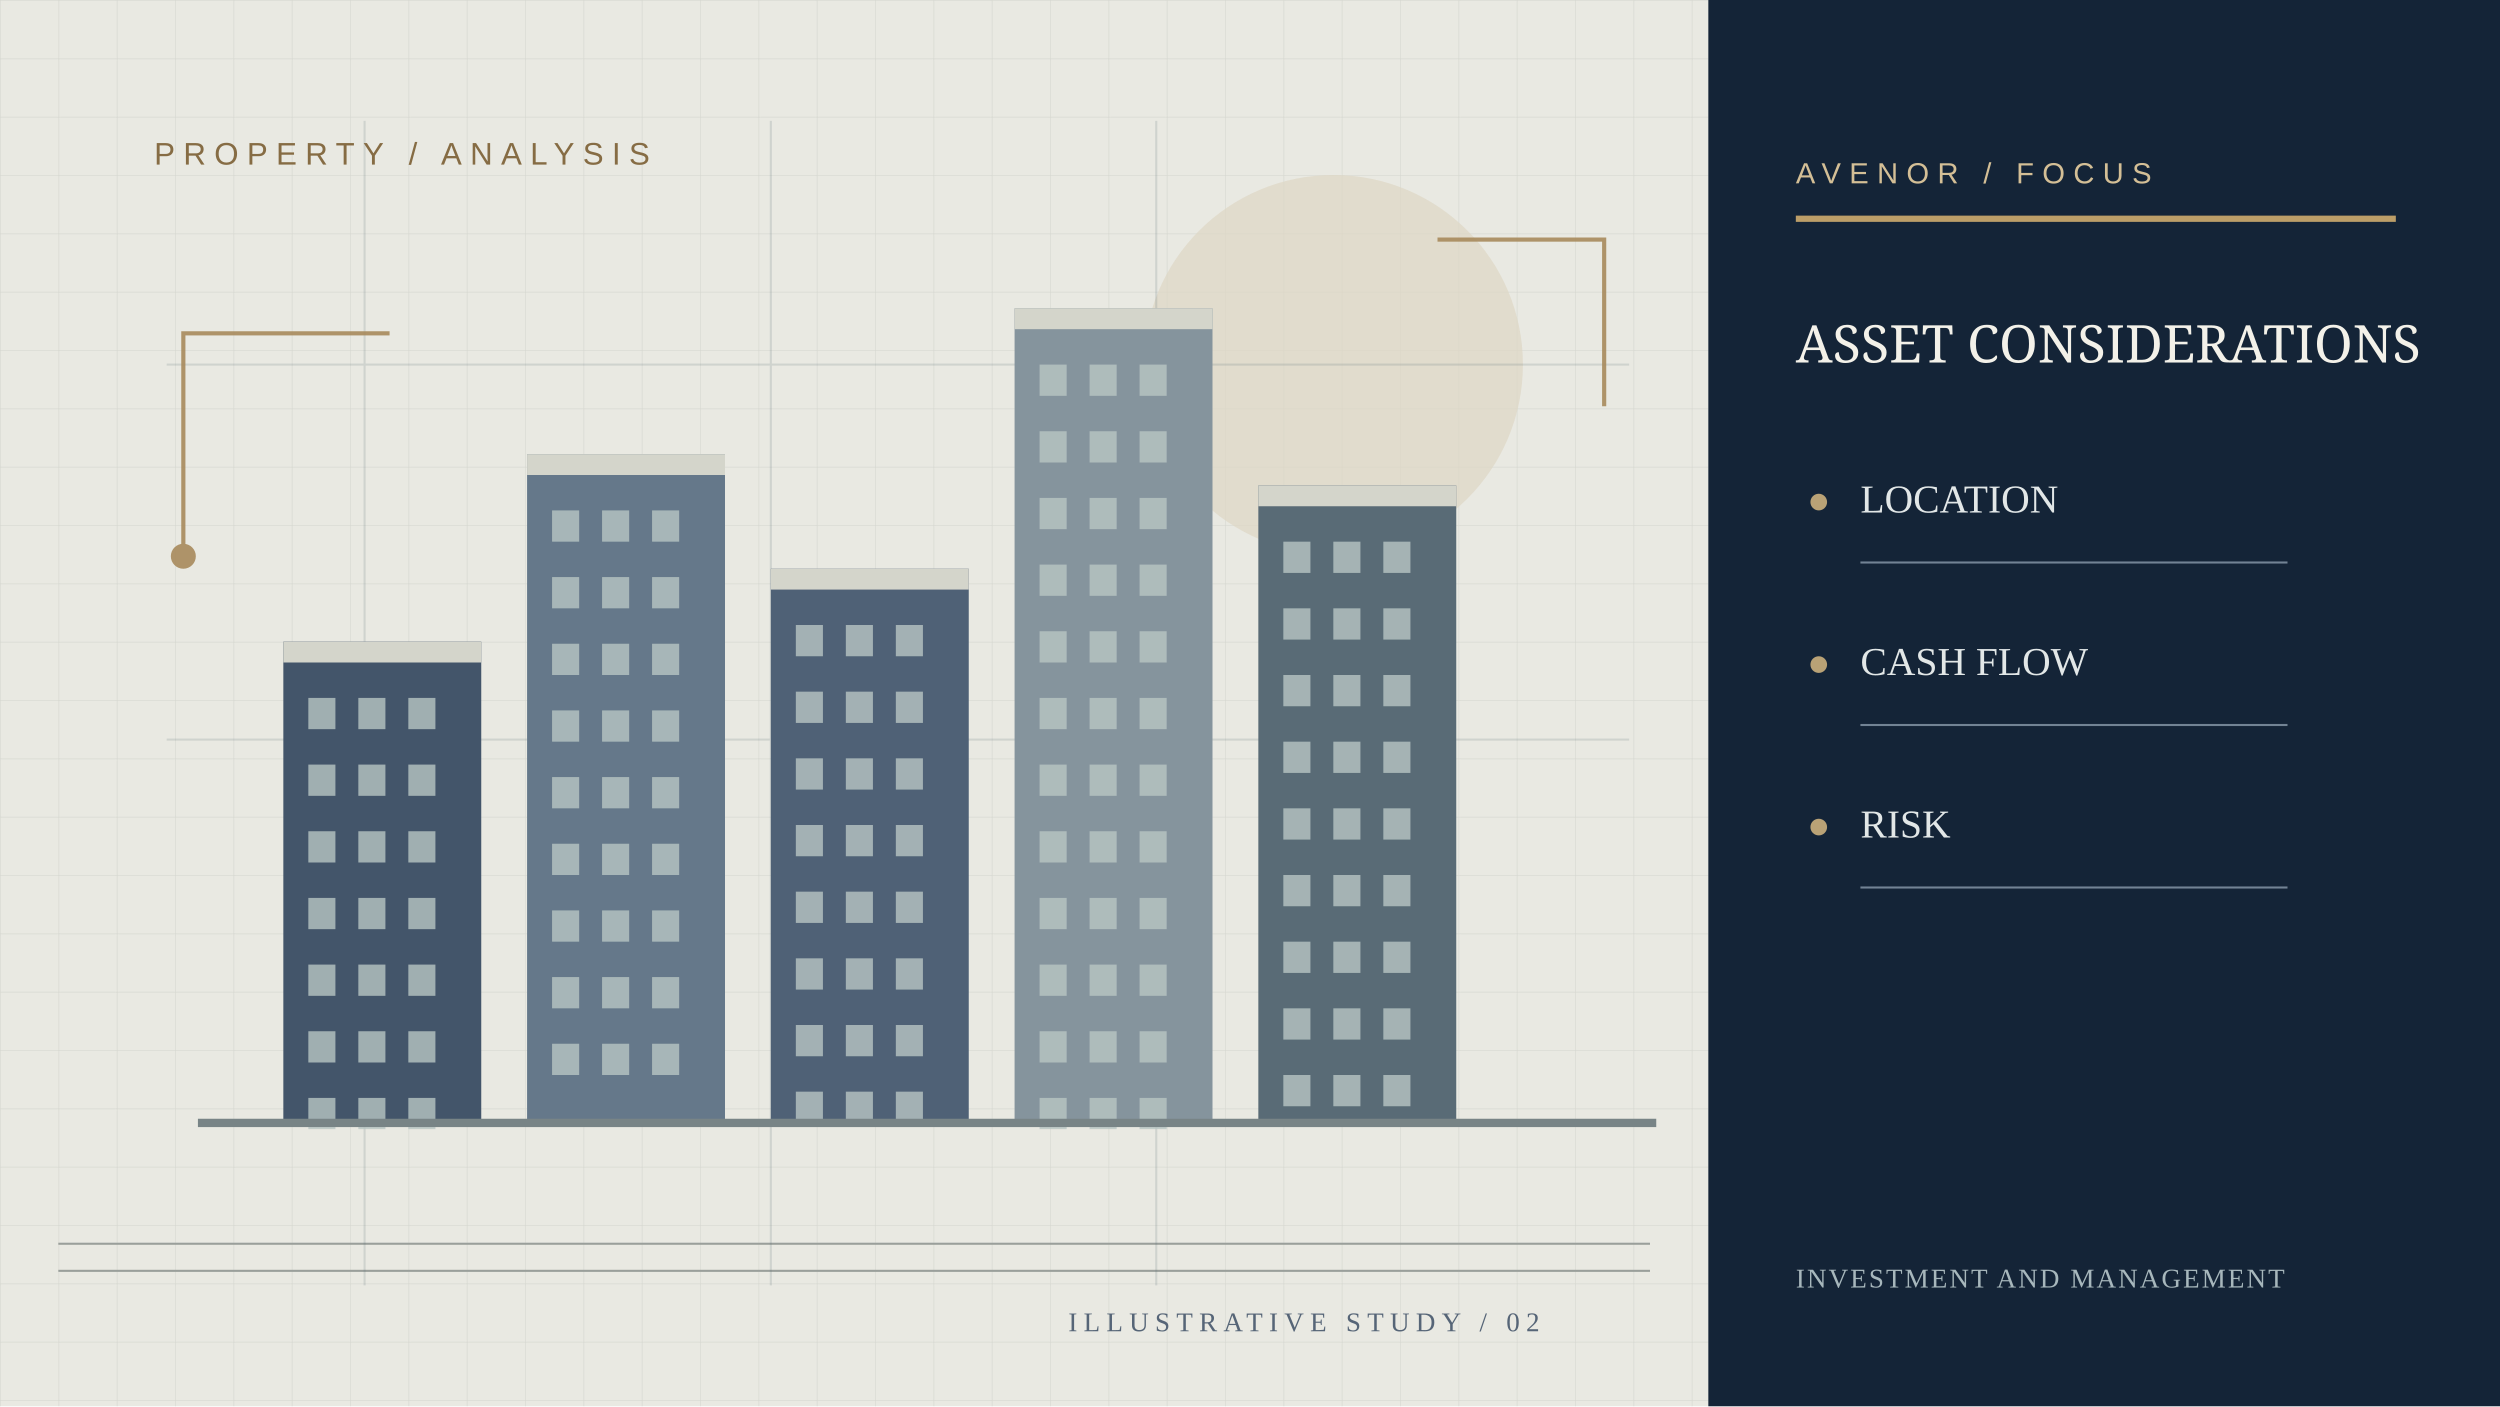
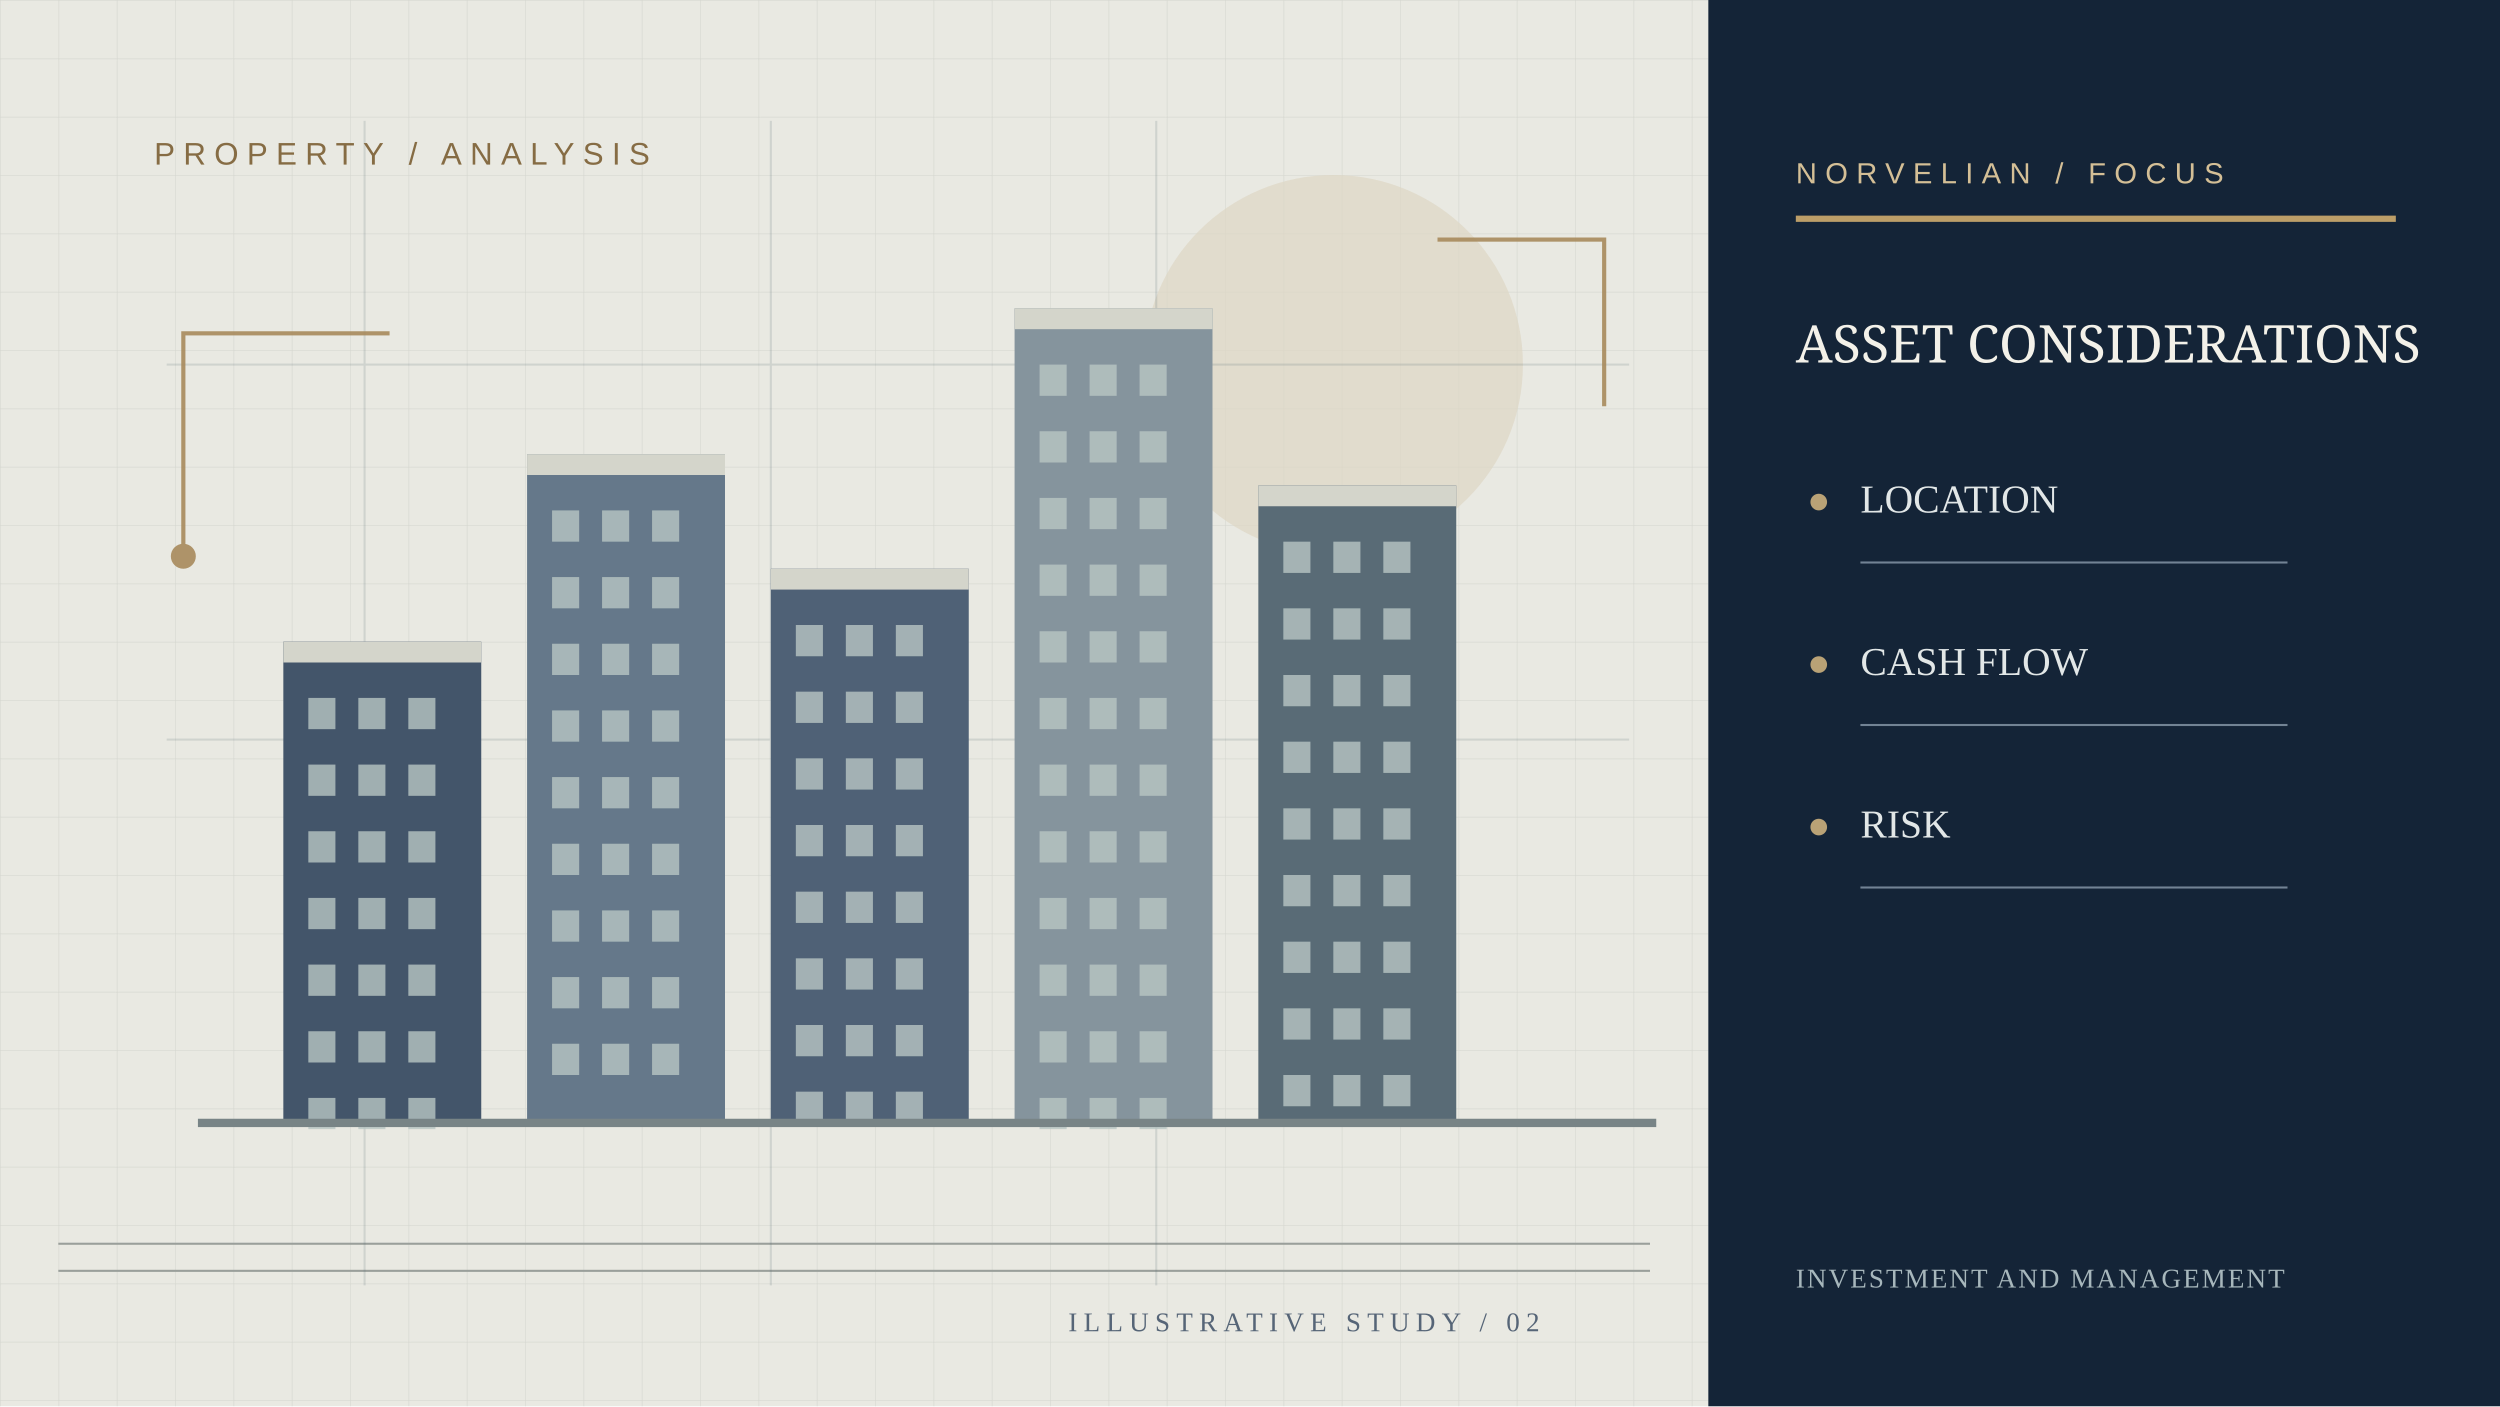
<svg xmlns="http://www.w3.org/2000/svg" viewBox="0 0 1200 675" role="img" aria-labelledby="title">
  <defs>
    <pattern id="paper" width="28" height="28" patternUnits="userSpaceOnUse">
      <path d="M28 0H0V28" fill="none" stroke="#d5d6cf" stroke-width=".55" />
    </pattern>
    <linearGradient id="light" x2="0" y2="1">
      <stop stop-color="#ebe9e2" />
      <stop offset="1" stop-color="#d9ddd8" />
    </linearGradient>
  </defs>
  <rect width="1200" height="675" fill="#e9e9e2" />
  <rect x="0" y="0" width="820" height="675" fill="url(#paper)" />
  <path d="M28 597H792M28 610H792" stroke="#9a9f9b" stroke-width="1" />
  <circle cx="640" cy="175" r="91" fill="#ded7c5" opacity=".72" />
  <g opacity=".18" stroke="#596e74" fill="none">
    <path d="M80 175H782M80 355H782M175 58V617M370 58V617M555 58V617" stroke-width="1" />
  </g>
  <g>
    <rect x="136" y="308" width="95" height="230" fill="#43556a" />
    <rect x="136" y="308" width="95" height="10" fill="#d4d5cb" />
    <rect x="148" y="335" width="13" height="15" fill="#b8c6c3" opacity=".8" />
    <rect x="172" y="335" width="13" height="15" fill="#b8c6c3" opacity=".8" />
    <rect x="196" y="335" width="13" height="15" fill="#b8c6c3" opacity=".8" />
    <rect x="148" y="367" width="13" height="15" fill="#b8c6c3" opacity=".8" />
    <rect x="172" y="367" width="13" height="15" fill="#b8c6c3" opacity=".8" />
    <rect x="196" y="367" width="13" height="15" fill="#b8c6c3" opacity=".8" />
    <rect x="148" y="399" width="13" height="15" fill="#b8c6c3" opacity=".8" />
    <rect x="172" y="399" width="13" height="15" fill="#b8c6c3" opacity=".8" />
    <rect x="196" y="399" width="13" height="15" fill="#b8c6c3" opacity=".8" />
    <rect x="148" y="431" width="13" height="15" fill="#b8c6c3" opacity=".8" />
    <rect x="172" y="431" width="13" height="15" fill="#b8c6c3" opacity=".8" />
    <rect x="196" y="431" width="13" height="15" fill="#b8c6c3" opacity=".8" />
    <rect x="148" y="463" width="13" height="15" fill="#b8c6c3" opacity=".8" />
    <rect x="172" y="463" width="13" height="15" fill="#b8c6c3" opacity=".8" />
    <rect x="196" y="463" width="13" height="15" fill="#b8c6c3" opacity=".8" />
    <rect x="148" y="495" width="13" height="15" fill="#b8c6c3" opacity=".8" />
    <rect x="172" y="495" width="13" height="15" fill="#b8c6c3" opacity=".8" />
    <rect x="196" y="495" width="13" height="15" fill="#b8c6c3" opacity=".8" />
    <rect x="148" y="527" width="13" height="15" fill="#b8c6c3" opacity=".8" />
    <rect x="172" y="527" width="13" height="15" fill="#b8c6c3" opacity=".8" />
    <rect x="196" y="527" width="13" height="15" fill="#b8c6c3" opacity=".8" />
    <rect x="253" y="218" width="95" height="320" fill="#65788a" />
    <rect x="253" y="218" width="95" height="10" fill="#d4d5cb" />
    <rect x="265" y="245" width="13" height="15" fill="#b8c6c3" opacity=".8" />
    <rect x="289" y="245" width="13" height="15" fill="#b8c6c3" opacity=".8" />
    <rect x="313" y="245" width="13" height="15" fill="#b8c6c3" opacity=".8" />
    <rect x="265" y="277" width="13" height="15" fill="#b8c6c3" opacity=".8" />
    <rect x="289" y="277" width="13" height="15" fill="#b8c6c3" opacity=".8" />
    <rect x="313" y="277" width="13" height="15" fill="#b8c6c3" opacity=".8" />
    <rect x="265" y="309" width="13" height="15" fill="#b8c6c3" opacity=".8" />
    <rect x="289" y="309" width="13" height="15" fill="#b8c6c3" opacity=".8" />
    <rect x="313" y="309" width="13" height="15" fill="#b8c6c3" opacity=".8" />
    <rect x="265" y="341" width="13" height="15" fill="#b8c6c3" opacity=".8" />
    <rect x="289" y="341" width="13" height="15" fill="#b8c6c3" opacity=".8" />
    <rect x="313" y="341" width="13" height="15" fill="#b8c6c3" opacity=".8" />
    <rect x="265" y="373" width="13" height="15" fill="#b8c6c3" opacity=".8" />
    <rect x="289" y="373" width="13" height="15" fill="#b8c6c3" opacity=".8" />
    <rect x="313" y="373" width="13" height="15" fill="#b8c6c3" opacity=".8" />
    <rect x="265" y="405" width="13" height="15" fill="#b8c6c3" opacity=".8" />
    <rect x="289" y="405" width="13" height="15" fill="#b8c6c3" opacity=".8" />
    <rect x="313" y="405" width="13" height="15" fill="#b8c6c3" opacity=".8" />
    <rect x="265" y="437" width="13" height="15" fill="#b8c6c3" opacity=".8" />
    <rect x="289" y="437" width="13" height="15" fill="#b8c6c3" opacity=".8" />
    <rect x="313" y="437" width="13" height="15" fill="#b8c6c3" opacity=".8" />
    <rect x="265" y="469" width="13" height="15" fill="#b8c6c3" opacity=".8" />
    <rect x="289" y="469" width="13" height="15" fill="#b8c6c3" opacity=".8" />
    <rect x="313" y="469" width="13" height="15" fill="#b8c6c3" opacity=".8" />
    <rect x="265" y="501" width="13" height="15" fill="#b8c6c3" opacity=".8" />
    <rect x="289" y="501" width="13" height="15" fill="#b8c6c3" opacity=".8" />
    <rect x="313" y="501" width="13" height="15" fill="#b8c6c3" opacity=".8" />
    <rect x="370" y="273" width="95" height="265" fill="#4f6176" />
    <rect x="370" y="273" width="95" height="10" fill="#d4d5cb" />
    <rect x="382" y="300" width="13" height="15" fill="#b8c6c3" opacity=".8" />
    <rect x="406" y="300" width="13" height="15" fill="#b8c6c3" opacity=".8" />
    <rect x="430" y="300" width="13" height="15" fill="#b8c6c3" opacity=".8" />
    <rect x="382" y="332" width="13" height="15" fill="#b8c6c3" opacity=".8" />
    <rect x="406" y="332" width="13" height="15" fill="#b8c6c3" opacity=".8" />
    <rect x="430" y="332" width="13" height="15" fill="#b8c6c3" opacity=".8" />
    <rect x="382" y="364" width="13" height="15" fill="#b8c6c3" opacity=".8" />
    <rect x="406" y="364" width="13" height="15" fill="#b8c6c3" opacity=".8" />
    <rect x="430" y="364" width="13" height="15" fill="#b8c6c3" opacity=".8" />
    <rect x="382" y="396" width="13" height="15" fill="#b8c6c3" opacity=".8" />
    <rect x="406" y="396" width="13" height="15" fill="#b8c6c3" opacity=".8" />
    <rect x="430" y="396" width="13" height="15" fill="#b8c6c3" opacity=".8" />
    <rect x="382" y="428" width="13" height="15" fill="#b8c6c3" opacity=".8" />
    <rect x="406" y="428" width="13" height="15" fill="#b8c6c3" opacity=".8" />
    <rect x="430" y="428" width="13" height="15" fill="#b8c6c3" opacity=".8" />
    <rect x="382" y="460" width="13" height="15" fill="#b8c6c3" opacity=".8" />
    <rect x="406" y="460" width="13" height="15" fill="#b8c6c3" opacity=".8" />
    <rect x="430" y="460" width="13" height="15" fill="#b8c6c3" opacity=".8" />
    <rect x="382" y="492" width="13" height="15" fill="#b8c6c3" opacity=".8" />
    <rect x="406" y="492" width="13" height="15" fill="#b8c6c3" opacity=".8" />
    <rect x="430" y="492" width="13" height="15" fill="#b8c6c3" opacity=".8" />
    <rect x="382" y="524" width="13" height="15" fill="#b8c6c3" opacity=".8" />
    <rect x="406" y="524" width="13" height="15" fill="#b8c6c3" opacity=".8" />
    <rect x="430" y="524" width="13" height="15" fill="#b8c6c3" opacity=".8" />
    <rect x="487" y="148" width="95" height="390" fill="#85949d" />
    <rect x="487" y="148" width="95" height="10" fill="#d4d5cb" />
    <rect x="499" y="175" width="13" height="15" fill="#b8c6c3" opacity=".8" />
    <rect x="523" y="175" width="13" height="15" fill="#b8c6c3" opacity=".8" />
    <rect x="547" y="175" width="13" height="15" fill="#b8c6c3" opacity=".8" />
    <rect x="499" y="207" width="13" height="15" fill="#b8c6c3" opacity=".8" />
    <rect x="523" y="207" width="13" height="15" fill="#b8c6c3" opacity=".8" />
    <rect x="547" y="207" width="13" height="15" fill="#b8c6c3" opacity=".8" />
    <rect x="499" y="239" width="13" height="15" fill="#b8c6c3" opacity=".8" />
    <rect x="523" y="239" width="13" height="15" fill="#b8c6c3" opacity=".8" />
    <rect x="547" y="239" width="13" height="15" fill="#b8c6c3" opacity=".8" />
    <rect x="499" y="271" width="13" height="15" fill="#b8c6c3" opacity=".8" />
    <rect x="523" y="271" width="13" height="15" fill="#b8c6c3" opacity=".8" />
    <rect x="547" y="271" width="13" height="15" fill="#b8c6c3" opacity=".8" />
    <rect x="499" y="303" width="13" height="15" fill="#b8c6c3" opacity=".8" />
    <rect x="523" y="303" width="13" height="15" fill="#b8c6c3" opacity=".8" />
    <rect x="547" y="303" width="13" height="15" fill="#b8c6c3" opacity=".8" />
    <rect x="499" y="335" width="13" height="15" fill="#b8c6c3" opacity=".8" />
    <rect x="523" y="335" width="13" height="15" fill="#b8c6c3" opacity=".8" />
    <rect x="547" y="335" width="13" height="15" fill="#b8c6c3" opacity=".8" />
    <rect x="499" y="367" width="13" height="15" fill="#b8c6c3" opacity=".8" />
    <rect x="523" y="367" width="13" height="15" fill="#b8c6c3" opacity=".8" />
    <rect x="547" y="367" width="13" height="15" fill="#b8c6c3" opacity=".8" />
    <rect x="499" y="399" width="13" height="15" fill="#b8c6c3" opacity=".8" />
    <rect x="523" y="399" width="13" height="15" fill="#b8c6c3" opacity=".8" />
    <rect x="547" y="399" width="13" height="15" fill="#b8c6c3" opacity=".8" />
    <rect x="499" y="431" width="13" height="15" fill="#b8c6c3" opacity=".8" />
    <rect x="523" y="431" width="13" height="15" fill="#b8c6c3" opacity=".8" />
    <rect x="547" y="431" width="13" height="15" fill="#b8c6c3" opacity=".8" />
    <rect x="499" y="463" width="13" height="15" fill="#b8c6c3" opacity=".8" />
    <rect x="523" y="463" width="13" height="15" fill="#b8c6c3" opacity=".8" />
    <rect x="547" y="463" width="13" height="15" fill="#b8c6c3" opacity=".8" />
    <rect x="499" y="495" width="13" height="15" fill="#b8c6c3" opacity=".8" />
    <rect x="523" y="495" width="13" height="15" fill="#b8c6c3" opacity=".8" />
    <rect x="547" y="495" width="13" height="15" fill="#b8c6c3" opacity=".8" />
    <rect x="499" y="527" width="13" height="15" fill="#b8c6c3" opacity=".8" />
    <rect x="523" y="527" width="13" height="15" fill="#b8c6c3" opacity=".8" />
    <rect x="547" y="527" width="13" height="15" fill="#b8c6c3" opacity=".8" />
    <rect x="604" y="233" width="95" height="305" fill="#596b76" />
    <rect x="604" y="233" width="95" height="10" fill="#d4d5cb" />
    <rect x="616" y="260" width="13" height="15" fill="#b8c6c3" opacity=".8" />
    <rect x="640" y="260" width="13" height="15" fill="#b8c6c3" opacity=".8" />
    <rect x="664" y="260" width="13" height="15" fill="#b8c6c3" opacity=".8" />
    <rect x="616" y="292" width="13" height="15" fill="#b8c6c3" opacity=".8" />
    <rect x="640" y="292" width="13" height="15" fill="#b8c6c3" opacity=".8" />
    <rect x="664" y="292" width="13" height="15" fill="#b8c6c3" opacity=".8" />
    <rect x="616" y="324" width="13" height="15" fill="#b8c6c3" opacity=".8" />
    <rect x="640" y="324" width="13" height="15" fill="#b8c6c3" opacity=".8" />
    <rect x="664" y="324" width="13" height="15" fill="#b8c6c3" opacity=".8" />
    <rect x="616" y="356" width="13" height="15" fill="#b8c6c3" opacity=".8" />
    <rect x="640" y="356" width="13" height="15" fill="#b8c6c3" opacity=".8" />
    <rect x="664" y="356" width="13" height="15" fill="#b8c6c3" opacity=".8" />
    <rect x="616" y="388" width="13" height="15" fill="#b8c6c3" opacity=".8" />
    <rect x="640" y="388" width="13" height="15" fill="#b8c6c3" opacity=".8" />
    <rect x="664" y="388" width="13" height="15" fill="#b8c6c3" opacity=".8" />
    <rect x="616" y="420" width="13" height="15" fill="#b8c6c3" opacity=".8" />
    <rect x="640" y="420" width="13" height="15" fill="#b8c6c3" opacity=".8" />
    <rect x="664" y="420" width="13" height="15" fill="#b8c6c3" opacity=".8" />
    <rect x="616" y="452" width="13" height="15" fill="#b8c6c3" opacity=".8" />
    <rect x="640" y="452" width="13" height="15" fill="#b8c6c3" opacity=".8" />
    <rect x="664" y="452" width="13" height="15" fill="#b8c6c3" opacity=".8" />
    <rect x="616" y="484" width="13" height="15" fill="#b8c6c3" opacity=".8" />
    <rect x="640" y="484" width="13" height="15" fill="#b8c6c3" opacity=".8" />
    <rect x="664" y="484" width="13" height="15" fill="#b8c6c3" opacity=".8" />
    <rect x="616" y="516" width="13" height="15" fill="#b8c6c3" opacity=".8" />
    <rect x="640" y="516" width="13" height="15" fill="#b8c6c3" opacity=".8" />
    <rect x="664" y="516" width="13" height="15" fill="#b8c6c3" opacity=".8" />
  </g>
  <path d="M95 539H795" stroke="#788486" stroke-width="4" />
  <g fill="none" stroke="#a78a5c" stroke-width="2" opacity=".9">
    <path d="M88 267V160H187" />
    <circle cx="88" cy="267" r="5" fill="#a78a5c" />
    <path d="M690 115H770V195" />
  </g>
  <text x="74" y="79" fill="#866c44" font-size="15" font-family="Arial,sans-serif" letter-spacing="4">PROPERTY / ANALYSIS</text>
  <text x="739" y="639" text-anchor="end" fill="#566577" font-size="13" letter-spacing="3">ILLUSTRATIVE STUDY / 02</text>
  <rect x="820" width="380" height="675" fill="#142437" />
  <path d="M862 105H1150" stroke="#bc9e68" stroke-width="3" />
-   <text x="862" y="88" fill="#d4bf96" font-size="14" font-family="Arial,sans-serif" letter-spacing="4">AVENOR / FOCUS</text>
+   <text x="862" y="88" fill="#d4bf96" font-size="14" font-family="Arial,sans-serif" letter-spacing="4">NORVELIAN / FOCUS</text>
  <text x="862" y="174" fill="#f3f1e9" font-size="25" font-family="Georgia,serif">ASSET CONSIDERATIONS</text>
  <g transform="translate(873,246)">
    <circle cx="0" cy="-5" r="4" fill="#b9a276" />
    <text x="20" y="0" font-size="19" fill="#e2e7e7">LOCATION</text>
    <path d="M20 24H225" stroke="#728394" stroke-width="1" />
  </g>
  <g transform="translate(873,324)">
    <circle cx="0" cy="-5" r="4" fill="#b9a276" />
    <text x="20" y="0" font-size="19" fill="#e2e7e7">CASH FLOW</text>
    <path d="M20 24H225" stroke="#728394" stroke-width="1" />
  </g>
  <g transform="translate(873,402)">
    <circle cx="0" cy="-5" r="4" fill="#b9a276" />
    <text x="20" y="0" font-size="19" fill="#e2e7e7">RISK</text>
    <path d="M20 24H225" stroke="#728394" stroke-width="1" />
  </g>
  <text x="862" y="618" fill="#a7b7bc" font-size="13" letter-spacing="1">INVESTMENT AND MANAGEMENT</text>
</svg>
